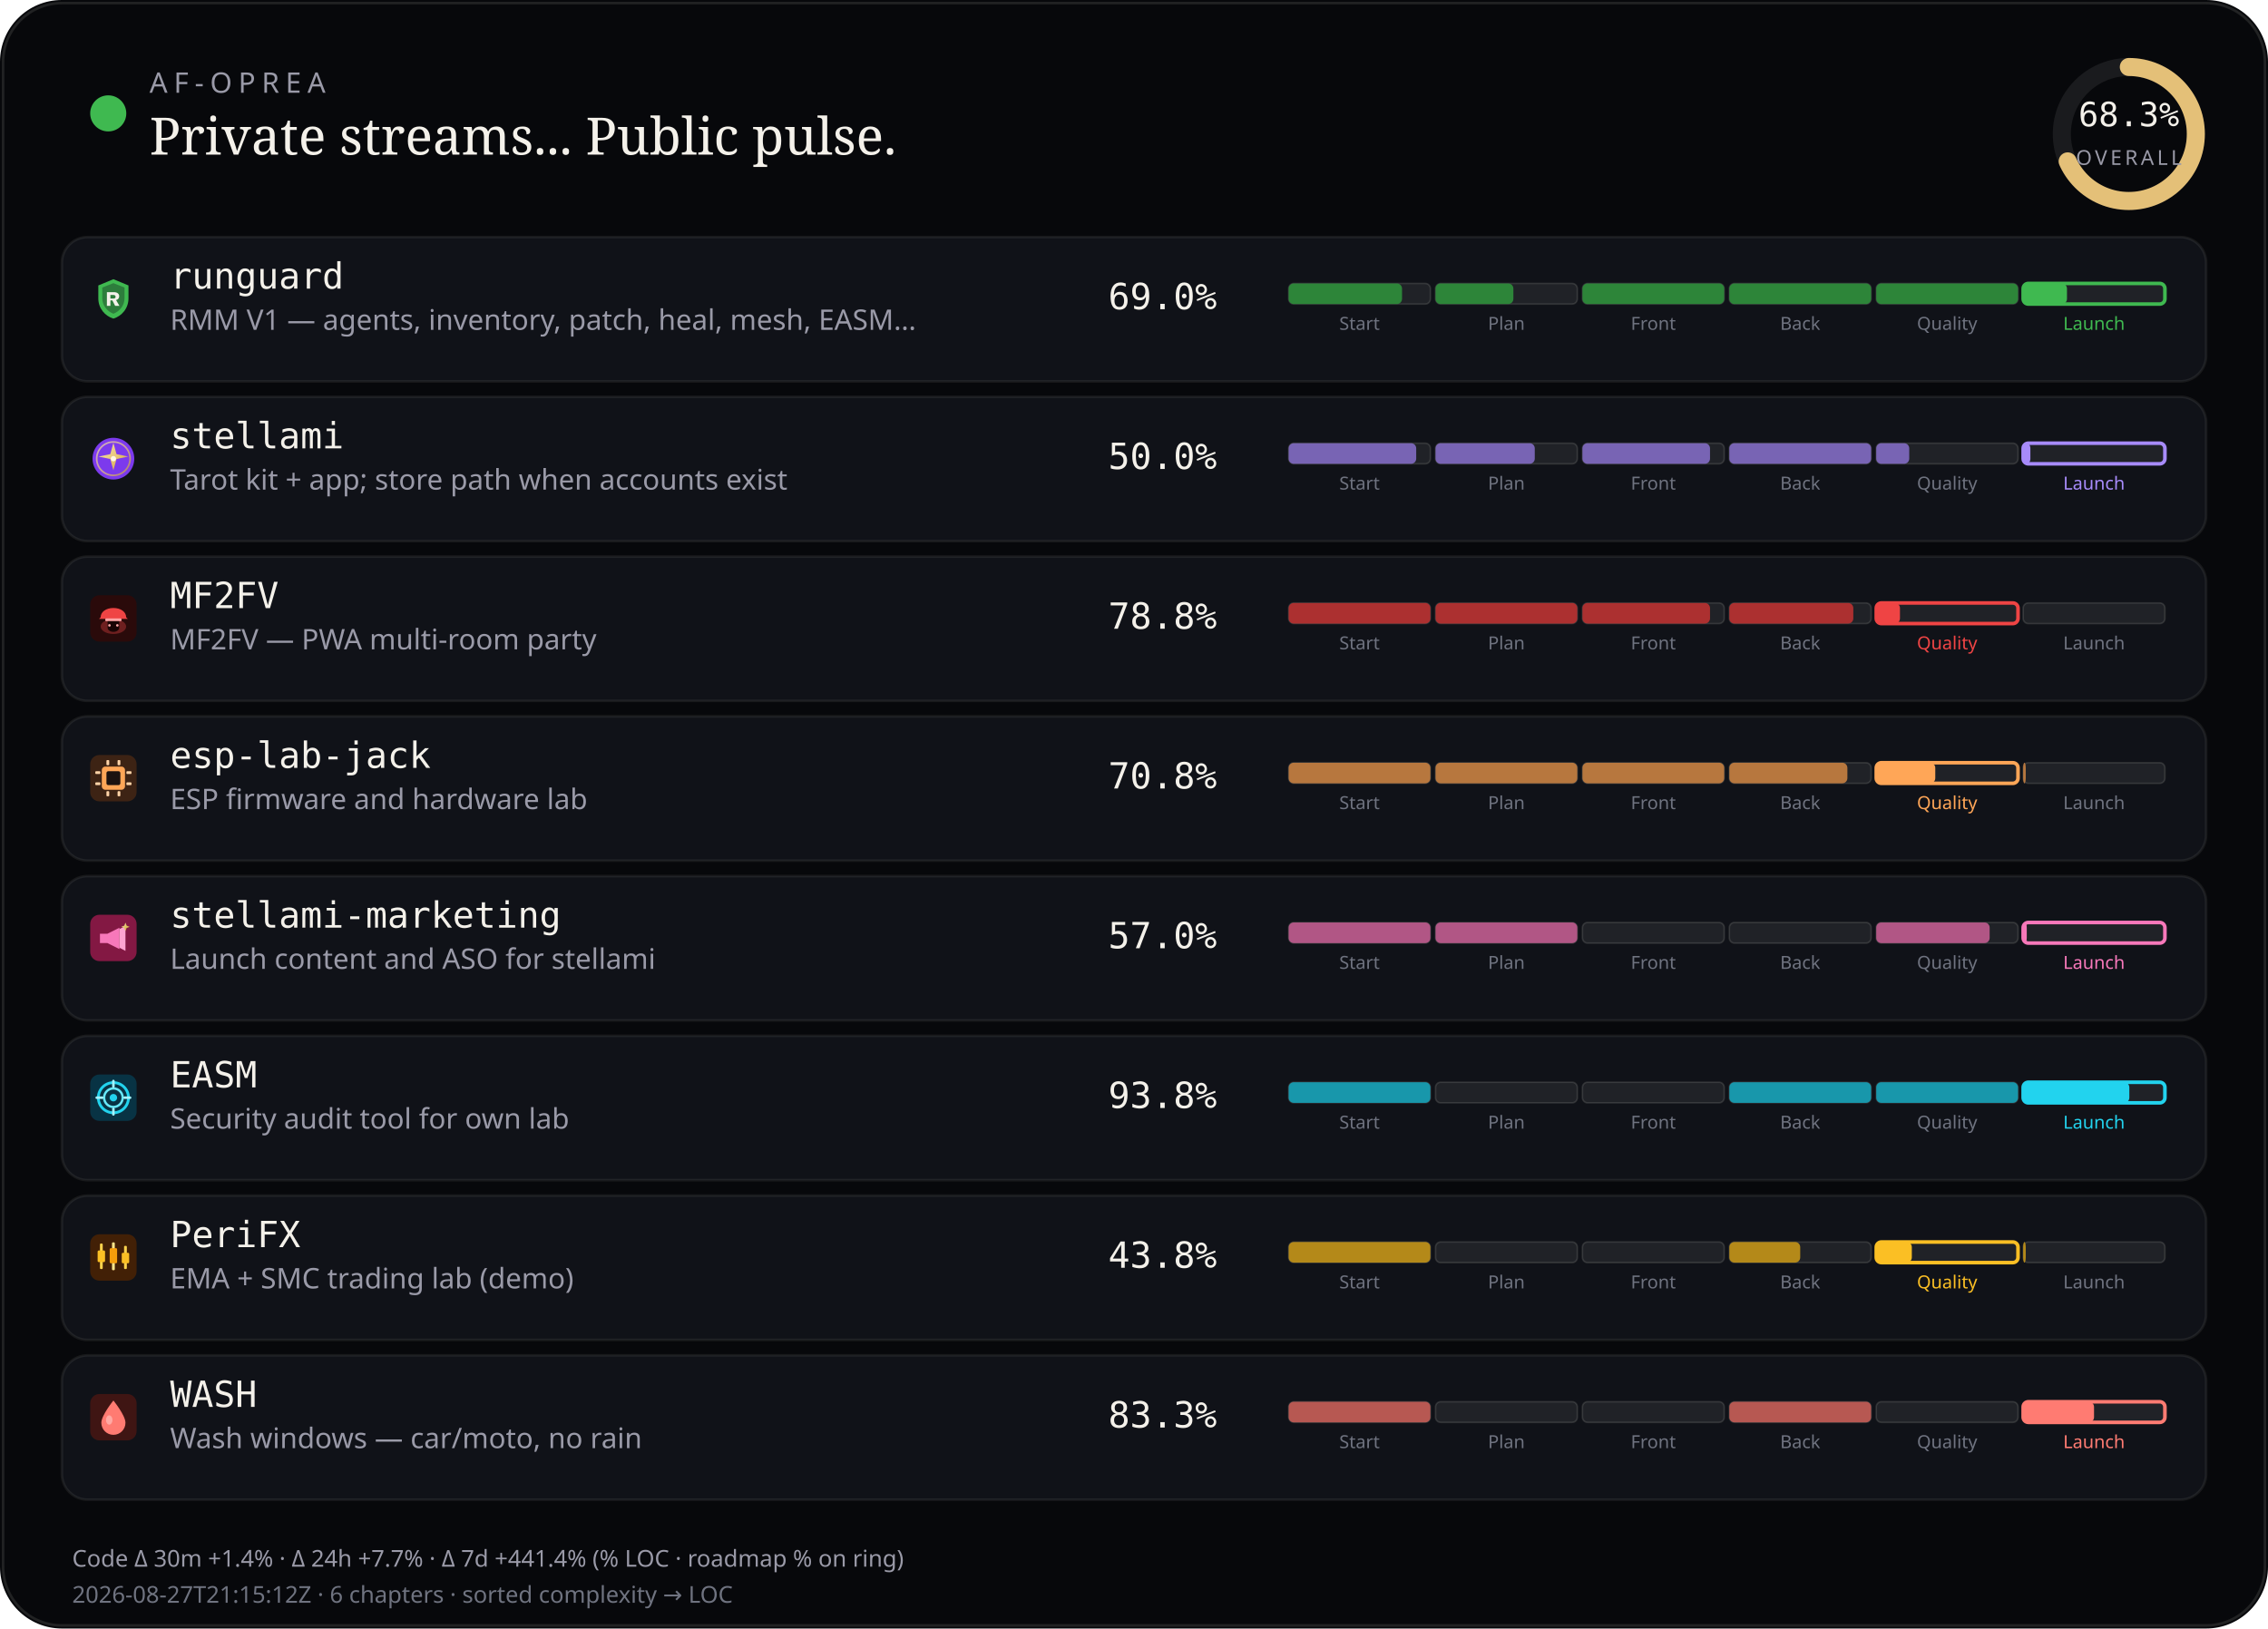
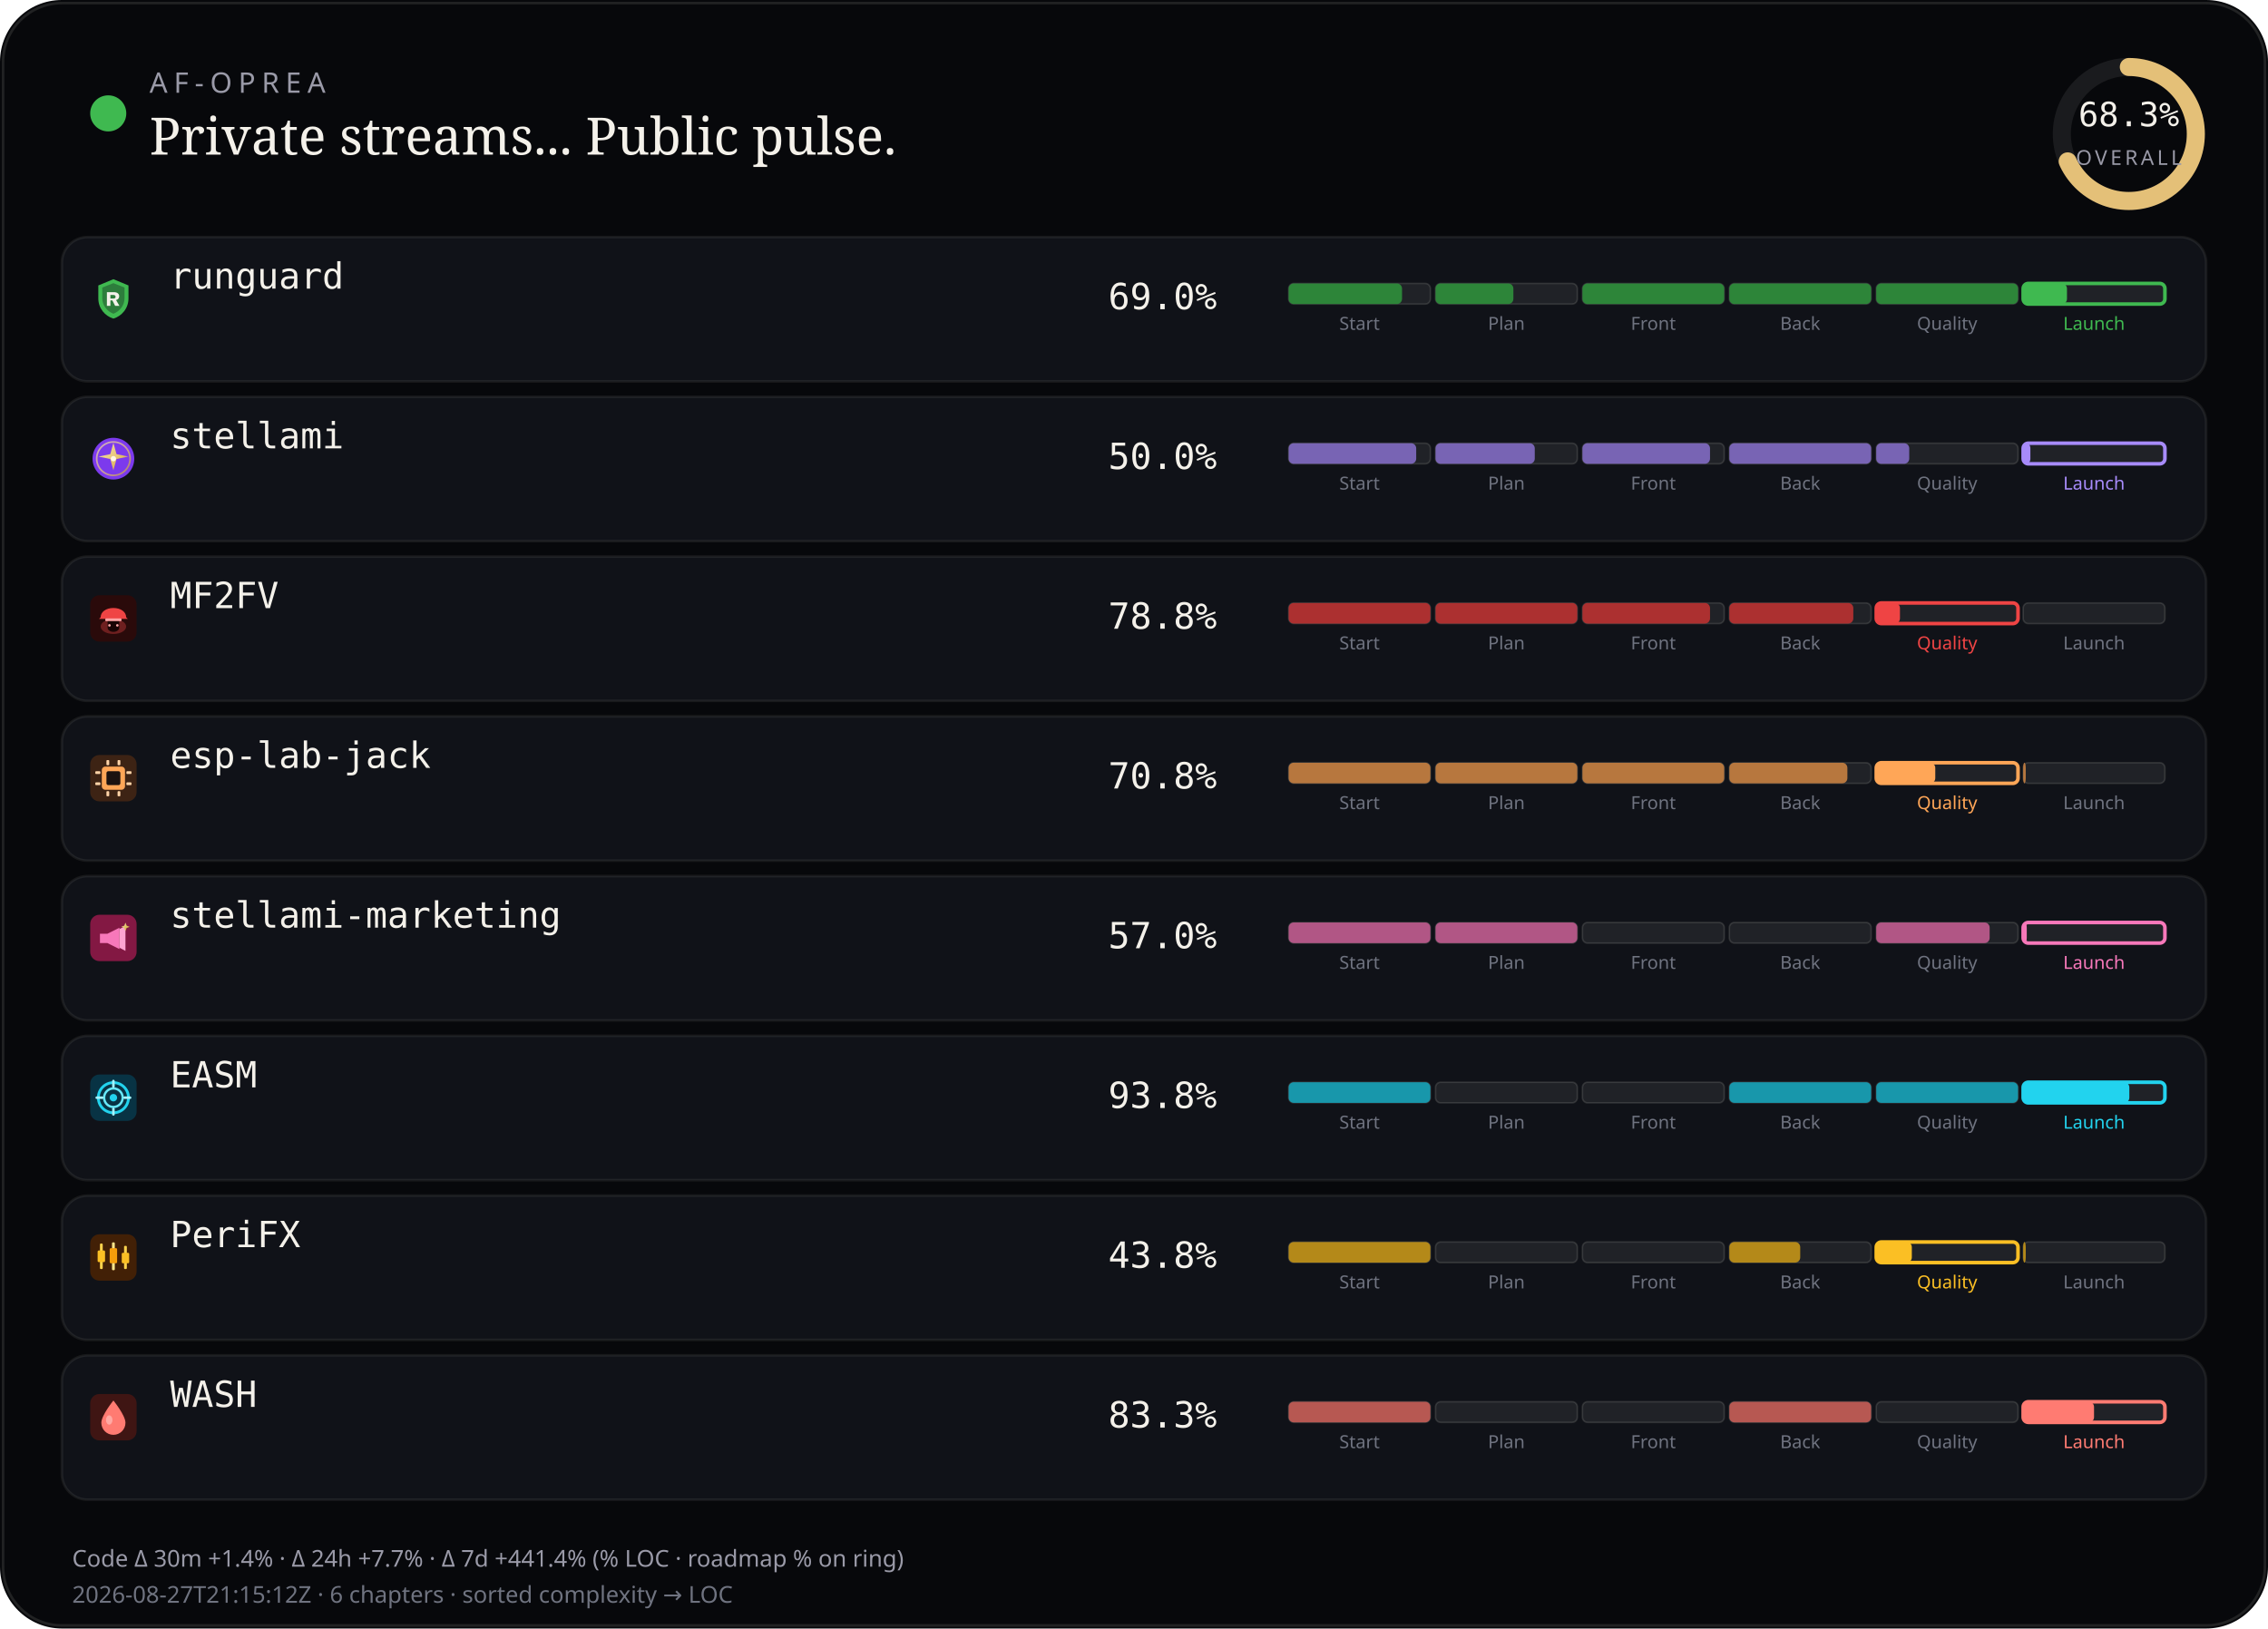
<svg xmlns="http://www.w3.org/2000/svg" viewBox="0 0 880 632" width="880" height="632" role="img" aria-label="AF-Oprea public work pulse">
  <rect width="880" height="632" rx="24" fill="#07080b" />
  <rect x="1.2" y="1.2" width="877.6" height="629.6" rx="22.8" fill="none" stroke="rgba(232,228,214,0.12)" />
  <circle cx="42" cy="44" r="7" fill="#3fb950" />
  <text x="58" y="36" fill="#9a9aa8" font-size="11" font-family="ui-sans-serif, system-ui, sans-serif" letter-spacing="2.4">AF-OPREA</text>
  <text x="58" y="60" fill="#f4f1ea" font-size="20" font-family="ui-serif, Georgia, serif">Private streams... Public pulse.</text>
  <g transform="translate(790,16)">
    <circle cx="36" cy="36" r="26" fill="none" stroke="rgba(255,255,255,0.08)" stroke-width="7" />
    <circle cx="36" cy="36" r="26" fill="none" stroke="#e4c078" stroke-width="7" stroke-linecap="round" stroke-dasharray="163.36" stroke-dashoffset="51.79" transform="rotate(-90 36 36)" />
    <text x="36" y="33" text-anchor="middle" fill="#f4f1ea" font-size="13" font-family="ui-monospace, monospace">68.3%</text>
    <text x="36" y="48" text-anchor="middle" fill="#9a9aa8" font-size="8" font-family="ui-sans-serif, system-ui, sans-serif" letter-spacing="1.2">OVERALL</text>
  </g>
  <rect x="24" y="92" width="832" height="56" rx="10" fill="#101218" stroke="rgba(232,228,214,0.08)" />
  <g id="stream_logo_runguard" class="stream_logo" data-stream="runguard" transform="translate(35.0,107.0) scale(0.9)" opacity="1.0">
    <path fill="#3fb950" d="M10 1.5 L16.5 4.2 V9.8 C16.5 14.1 13.6 17.4 10 18.5 C6.4 17.4 3.5 14.1 3.5 9.8 V4.2 Z" />
    <path fill="#0d1117" fill-opacity=".35" d="M10 3.2 L14.8 5.1 V9.7 C14.8 12.9 12.6 15.4 10 16.4 C7.4 15.4 5.2 12.9 5.2 9.7 V5.1 Z" />
    <path fill="#f4f1ea" d="M7.2 7.1h3.1c1.35 0 2.2.7 2.2 1.75 0 .85-.5 1.45-1.35 1.65L12.6 13h-1.85l-1.2-2.35H8.7V13H7.2V7.1zm1.5 1.2v1.55h1.35c.55 0 .9-.28.9-.75s-.35-.8-.9-.8H8.7z" />
  </g>
  <use class="stream_logo" data-stream="runguard" href="#stream_logo_runguard" x="35.0" y="107.0" width="18" height="18" opacity="0" />
  <text x="66" y="112" fill="#f4f1ea" font-size="14" font-family="ui-monospace, SFMono-Regular, monospace">runguard</text>
-   <text x="66" y="128" fill="#9a9aa8" font-size="11" font-family="ui-sans-serif, system-ui, sans-serif">RMM V1 — agents, inventory, patch, heal, mesh, EASM…</text>
  <text x="430" y="120" fill="#f4f1ea" font-size="14" font-family="ui-monospace, SFMono-Regular, monospace">69.0%</text>
  <rect x="500.0" y="110.0" width="55.0" height="8.0" rx="2" fill="rgba(255,255,255,0.07)" stroke="rgba(232,228,214,0.14)" stroke-width="0.6" />
  <rect x="500.0" y="110.0" width="44.0" height="8.0" rx="2" fill="#2d8539" />
  <text x="527.5" y="128.0" text-anchor="middle" fill="#6f7380" font-size="7" font-family="ui-sans-serif, system-ui, sans-serif">Start</text>
  <rect x="557.0" y="110.0" width="55.0" height="8.0" rx="2" fill="rgba(255,255,255,0.07)" stroke="rgba(232,228,214,0.14)" stroke-width="0.6" />
  <rect x="557.0" y="110.0" width="30.2" height="8.0" rx="2" fill="#2d8539" />
  <text x="584.5" y="128.0" text-anchor="middle" fill="#6f7380" font-size="7" font-family="ui-sans-serif, system-ui, sans-serif">Plan</text>
  <rect x="614.0" y="110.0" width="55.0" height="8.0" rx="2" fill="rgba(255,255,255,0.07)" stroke="rgba(232,228,214,0.14)" stroke-width="0.6" />
  <rect x="614.0" y="110.0" width="55.0" height="8.0" rx="2" fill="#2d8539" />
  <text x="641.5" y="128.0" text-anchor="middle" fill="#6f7380" font-size="7" font-family="ui-sans-serif, system-ui, sans-serif">Front</text>
  <rect x="671.0" y="110.0" width="55.0" height="8.0" rx="2" fill="rgba(255,255,255,0.07)" stroke="rgba(232,228,214,0.14)" stroke-width="0.6" />
  <rect x="671.0" y="110.0" width="55.0" height="8.0" rx="2" fill="#2d8539" />
  <text x="698.5" y="128.0" text-anchor="middle" fill="#6f7380" font-size="7" font-family="ui-sans-serif, system-ui, sans-serif">Back</text>
  <rect x="728.0" y="110.0" width="55.0" height="8.0" rx="2" fill="rgba(255,255,255,0.07)" stroke="rgba(232,228,214,0.14)" stroke-width="0.6" />
  <rect x="728.0" y="110.0" width="55.0" height="8.0" rx="2" fill="#2d8539" />
  <text x="755.5" y="128.0" text-anchor="middle" fill="#6f7380" font-size="7" font-family="ui-sans-serif, system-ui, sans-serif">Quality</text>
  <rect x="785.0" y="110.0" width="55.0" height="8.0" rx="2" fill="rgba(255,255,255,0.07)" stroke="#3fb950" stroke-width="1.4" />
  <rect x="785.0" y="110.0" width="17.0" height="8.0" rx="2" fill="#3fb950" />
  <text x="812.5" y="128.0" text-anchor="middle" fill="#3fb950" font-size="7" font-family="ui-sans-serif, system-ui, sans-serif">Launch</text>
  <rect x="24" y="154" width="832" height="56" rx="10" fill="#101218" stroke="rgba(232,228,214,0.08)" />
  <g id="stream_logo_stellami" class="stream_logo" data-stream="stellami" transform="translate(35.0,169.0) scale(0.9)" opacity="1.0">
    <defs>
      <linearGradient id="stream_logo_stellami-stellami-gold" x1="0%" y1="0%" x2="100%" y2="100%">
        <stop offset="0%" stop-color="#f5e6a8" />
        <stop offset="55%" stop-color="#e8c57a" />
        <stop offset="100%" stop-color="#c9a227" />
      </linearGradient>
    </defs>
    <circle cx="10" cy="10" r="9" fill="#7c3aed" />
    <circle cx="10" cy="10" r="7.2" fill="none" stroke="url(#stream_logo_stellami-stellami-gold)" stroke-width="0.7" opacity=".7" />
    <path fill="url(#stream_logo_stellami-stellami-gold)" d="M10 3.2 L11.35 8.05 L16.4 9.1 L11.35 10.15 L10 15 L8.65 10.15 L3.6 9.1 L8.65 8.05 Z" />
    <circle cx="10" cy="10" r="1.15" fill="#fff8e8" />
  </g>
  <use class="stream_logo" data-stream="stellami" href="#stream_logo_stellami" x="35.0" y="169.0" width="18" height="18" opacity="0" />
  <text x="66" y="174" fill="#f4f1ea" font-size="14" font-family="ui-monospace, SFMono-Regular, monospace">stellami</text>
-   <text x="66" y="190" fill="#9a9aa8" font-size="11" font-family="ui-sans-serif, system-ui, sans-serif">Tarot kit + app; store path when accounts exist</text>
  <text x="430" y="182" fill="#f4f1ea" font-size="14" font-family="ui-monospace, SFMono-Regular, monospace">50.0%</text>
  <rect x="500.0" y="172.0" width="55.0" height="8.0" rx="2" fill="rgba(255,255,255,0.07)" stroke="rgba(232,228,214,0.14)" stroke-width="0.6" />
  <rect x="500.0" y="172.0" width="49.5" height="8.0" rx="2" fill="#7864b4" />
  <text x="527.5" y="190.0" text-anchor="middle" fill="#6f7380" font-size="7" font-family="ui-sans-serif, system-ui, sans-serif">Start</text>
  <rect x="557.0" y="172.0" width="55.0" height="8.0" rx="2" fill="rgba(255,255,255,0.07)" stroke="rgba(232,228,214,0.14)" stroke-width="0.6" />
  <rect x="557.0" y="172.0" width="38.5" height="8.0" rx="2" fill="#7864b4" />
  <text x="584.5" y="190.0" text-anchor="middle" fill="#6f7380" font-size="7" font-family="ui-sans-serif, system-ui, sans-serif">Plan</text>
  <rect x="614.0" y="172.0" width="55.0" height="8.0" rx="2" fill="rgba(255,255,255,0.07)" stroke="rgba(232,228,214,0.14)" stroke-width="0.6" />
  <rect x="614.0" y="172.0" width="49.5" height="8.0" rx="2" fill="#7864b4" />
  <text x="641.5" y="190.0" text-anchor="middle" fill="#6f7380" font-size="7" font-family="ui-sans-serif, system-ui, sans-serif">Front</text>
  <rect x="671.0" y="172.0" width="55.0" height="8.0" rx="2" fill="rgba(255,255,255,0.07)" stroke="rgba(232,228,214,0.14)" stroke-width="0.6" />
  <rect x="671.0" y="172.0" width="55.0" height="8.0" rx="2" fill="#7864b4" />
  <text x="698.5" y="190.0" text-anchor="middle" fill="#6f7380" font-size="7" font-family="ui-sans-serif, system-ui, sans-serif">Back</text>
  <rect x="728.0" y="172.0" width="55.0" height="8.0" rx="2" fill="rgba(255,255,255,0.07)" stroke="rgba(232,228,214,0.14)" stroke-width="0.6" />
  <rect x="728.0" y="172.0" width="12.8" height="8.0" rx="2" fill="#7864b4" />
  <text x="755.5" y="190.0" text-anchor="middle" fill="#6f7380" font-size="7" font-family="ui-sans-serif, system-ui, sans-serif">Quality</text>
  <rect x="785.0" y="172.0" width="55.0" height="8.0" rx="2" fill="rgba(255,255,255,0.07)" stroke="#a78bfa" stroke-width="1.4" />
  <rect x="785.0" y="172.0" width="2.8" height="8.0" rx="2" fill="#a78bfa" />
  <text x="812.5" y="190.0" text-anchor="middle" fill="#a78bfa" font-size="7" font-family="ui-sans-serif, system-ui, sans-serif">Launch</text>
  <rect x="24" y="216" width="832" height="56" rx="10" fill="#101218" stroke="rgba(232,228,214,0.08)" />
  <g id="stream_logo_mf2fv" class="stream_logo" data-stream="mf2fv" transform="translate(35.0,231.0) scale(0.9)" opacity="1.0">
    <rect width="20" height="20" rx="4" fill="#2a0a0a" />
    <ellipse cx="10" cy="13.5" rx="5.5" ry="3.2" fill="#ef4444" opacity=".35" />
    <path fill="#ef4444" d="M4.5 9.5 C4.5 7.2 6.8 5.5 10 5.5 S15.5 7.2 15.5 9.5 L16.2 10.2 H3.8 Z" />
    <rect x="6.5" y="10" width="7" height="1.2" rx="0.4" fill="#fca5a5" />
    <path fill="#1a0505" d="M7.5 11.2 h5 v2.8 c0 1-1.1 1.8-2.5 1.8 s-2.5-.8-2.5-1.8 v-2.8z" />
    <circle cx="8.3" cy="13" r="0.55" fill="#fca5a5" />
    <circle cx="11.7" cy="13" r="0.55" fill="#fca5a5" />
  </g>
  <use class="stream_logo" data-stream="mf2fv" href="#stream_logo_mf2fv" x="35.0" y="231.0" width="18" height="18" opacity="0" />
  <text x="66" y="236" fill="#f4f1ea" font-size="14" font-family="ui-monospace, SFMono-Regular, monospace">MF2FV</text>
-   <text x="66" y="252" fill="#9a9aa8" font-size="11" font-family="ui-sans-serif, system-ui, sans-serif">MF2FV — PWA multi-room party</text>
  <text x="430" y="244" fill="#f4f1ea" font-size="14" font-family="ui-monospace, SFMono-Regular, monospace">78.8%</text>
  <rect x="500.0" y="234.0" width="55.0" height="8.0" rx="2" fill="rgba(255,255,255,0.07)" stroke="rgba(232,228,214,0.14)" stroke-width="0.6" />
  <rect x="500.0" y="234.0" width="55.0" height="8.0" rx="2" fill="#ac3030" />
  <text x="527.5" y="252.0" text-anchor="middle" fill="#6f7380" font-size="7" font-family="ui-sans-serif, system-ui, sans-serif">Start</text>
  <rect x="557.0" y="234.0" width="55.0" height="8.0" rx="2" fill="rgba(255,255,255,0.07)" stroke="rgba(232,228,214,0.14)" stroke-width="0.6" />
  <rect x="557.0" y="234.0" width="55.0" height="8.0" rx="2" fill="#ac3030" />
  <text x="584.5" y="252.0" text-anchor="middle" fill="#6f7380" font-size="7" font-family="ui-sans-serif, system-ui, sans-serif">Plan</text>
  <rect x="614.0" y="234.0" width="55.0" height="8.0" rx="2" fill="rgba(255,255,255,0.07)" stroke="rgba(232,228,214,0.14)" stroke-width="0.6" />
  <rect x="614.0" y="234.0" width="49.5" height="8.0" rx="2" fill="#ac3030" />
  <text x="641.5" y="252.0" text-anchor="middle" fill="#6f7380" font-size="7" font-family="ui-sans-serif, system-ui, sans-serif">Front</text>
  <rect x="671.0" y="234.0" width="55.0" height="8.0" rx="2" fill="rgba(255,255,255,0.07)" stroke="rgba(232,228,214,0.14)" stroke-width="0.6" />
  <rect x="671.0" y="234.0" width="48.1" height="8.0" rx="2" fill="#ac3030" />
  <text x="698.5" y="252.0" text-anchor="middle" fill="#6f7380" font-size="7" font-family="ui-sans-serif, system-ui, sans-serif">Back</text>
  <rect x="728.0" y="234.0" width="55.0" height="8.0" rx="2" fill="rgba(255,255,255,0.07)" stroke="#ef4444" stroke-width="1.4" />
  <rect x="728.0" y="234.0" width="9.2" height="8.0" rx="2" fill="#ef4444" />
  <text x="755.5" y="252.0" text-anchor="middle" fill="#ef4444" font-size="7" font-family="ui-sans-serif, system-ui, sans-serif">Quality</text>
  <rect x="785.0" y="234.0" width="55.0" height="8.0" rx="2" fill="rgba(255,255,255,0.07)" stroke="rgba(232,228,214,0.14)" stroke-width="0.6" />
  <text x="812.5" y="252.0" text-anchor="middle" fill="#6f7380" font-size="7" font-family="ui-sans-serif, system-ui, sans-serif">Launch</text>
  <rect x="24" y="278" width="832" height="56" rx="10" fill="#101218" stroke="rgba(232,228,214,0.08)" />
  <g id="stream_logo_esp-lab-jack" class="stream_logo" data-stream="esp-lab-jack" transform="translate(35.0,293.0) scale(0.9)" opacity="1.0">
    <rect width="20" height="20" rx="4" fill="#3d2314" />
    <rect x="5" y="5" width="10" height="10" rx="1.5" fill="#ffa657" />
    <rect x="7" y="7" width="6" height="6" rx="0.8" fill="#1c1210" />
    <rect x="2.2" y="7" width="2.2" height="1.2" rx="0.3" fill="#ffd4a8" />
    <rect x="2.2" y="11.8" width="2.2" height="1.2" rx="0.3" fill="#ffd4a8" />
    <rect x="15.6" y="7" width="2.2" height="1.2" rx="0.3" fill="#ffd4a8" />
    <rect x="15.6" y="11.8" width="2.2" height="1.2" rx="0.3" fill="#ffd4a8" />
    <rect x="7" y="2.2" width="1.2" height="2.2" rx="0.3" fill="#ffd4a8" />
    <rect x="11.8" y="2.2" width="1.2" height="2.2" rx="0.3" fill="#ffd4a8" />
    <rect x="7" y="15.6" width="1.2" height="2.2" rx="0.3" fill="#ffd4a8" />
    <rect x="11.8" y="15.6" width="1.2" height="2.2" rx="0.3" fill="#ffd4a8" />
  </g>
  <use class="stream_logo" data-stream="esp-lab-jack" href="#stream_logo_esp-lab-jack" x="35.0" y="293.0" width="18" height="18" opacity="0" />
  <text x="66" y="298" fill="#f4f1ea" font-size="14" font-family="ui-monospace, SFMono-Regular, monospace">esp-lab-jack</text>
-   <text x="66" y="314" fill="#9a9aa8" font-size="11" font-family="ui-sans-serif, system-ui, sans-serif">ESP firmware and hardware lab</text>
  <text x="430" y="306" fill="#f4f1ea" font-size="14" font-family="ui-monospace, SFMono-Regular, monospace">70.8%</text>
  <rect x="500.0" y="296.0" width="55.0" height="8.0" rx="2" fill="rgba(255,255,255,0.07)" stroke="rgba(232,228,214,0.14)" stroke-width="0.6" />
  <rect x="500.0" y="296.0" width="55.0" height="8.0" rx="2" fill="#b7773e" />
  <text x="527.5" y="314.0" text-anchor="middle" fill="#6f7380" font-size="7" font-family="ui-sans-serif, system-ui, sans-serif">Start</text>
  <rect x="557.0" y="296.0" width="55.0" height="8.0" rx="2" fill="rgba(255,255,255,0.07)" stroke="rgba(232,228,214,0.14)" stroke-width="0.6" />
  <rect x="557.0" y="296.0" width="55.0" height="8.0" rx="2" fill="#b7773e" />
  <text x="584.5" y="314.0" text-anchor="middle" fill="#6f7380" font-size="7" font-family="ui-sans-serif, system-ui, sans-serif">Plan</text>
  <rect x="614.0" y="296.0" width="55.0" height="8.0" rx="2" fill="rgba(255,255,255,0.07)" stroke="rgba(232,228,214,0.14)" stroke-width="0.6" />
  <rect x="614.0" y="296.0" width="55.0" height="8.0" rx="2" fill="#b7773e" />
  <text x="641.5" y="314.0" text-anchor="middle" fill="#6f7380" font-size="7" font-family="ui-sans-serif, system-ui, sans-serif">Front</text>
  <rect x="671.0" y="296.0" width="55.0" height="8.0" rx="2" fill="rgba(255,255,255,0.07)" stroke="rgba(232,228,214,0.14)" stroke-width="0.6" />
  <rect x="671.0" y="296.0" width="45.8" height="8.0" rx="2" fill="#b7773e" />
  <text x="698.5" y="314.0" text-anchor="middle" fill="#6f7380" font-size="7" font-family="ui-sans-serif, system-ui, sans-serif">Back</text>
  <rect x="728.0" y="296.0" width="55.0" height="8.0" rx="2" fill="rgba(255,255,255,0.07)" stroke="#ffa657" stroke-width="1.4" />
  <rect x="728.0" y="296.0" width="22.9" height="8.0" rx="2" fill="#ffa657" />
  <text x="755.5" y="314.0" text-anchor="middle" fill="#ffa657" font-size="7" font-family="ui-sans-serif, system-ui, sans-serif">Quality</text>
  <rect x="785.0" y="296.0" width="55.0" height="8.0" rx="2" fill="rgba(255,255,255,0.07)" stroke="rgba(232,228,214,0.14)" stroke-width="0.6" />
  <rect x="785.0" y="296.0" width="1.0" height="8.0" rx="2" fill="#b7773e" />
  <text x="812.5" y="314.0" text-anchor="middle" fill="#6f7380" font-size="7" font-family="ui-sans-serif, system-ui, sans-serif">Launch</text>
  <rect x="24" y="340" width="832" height="56" rx="10" fill="#101218" stroke="rgba(232,228,214,0.08)" />
  <g id="stream_logo_stellami-marketing" class="stream_logo" data-stream="stellami-marketing" transform="translate(35.0,355.0) scale(0.9)" opacity="1.0">
    <defs>
      <linearGradient id="stream_logo_stellami-marketing-smkt-gold" x1="0%" y1="0%" x2="100%" y2="100%">
        <stop offset="0%" stop-color="#f5e6a8" />
        <stop offset="100%" stop-color="#c9a227" />
      </linearGradient>
    </defs>
    <rect width="20" height="20" rx="4" fill="#831843" />
    <path fill="#f778ba" d="M4.2 8.2h3.2l5.2-2.6v9.2l-5.2-2.6H4.2z" />
    <path fill="#fda4d0" d="M12.6 6.2l2.6-1.4v10.8l-2.6-1.4z" />
    <path fill="url(#stream_logo_stellami-marketing-smkt-gold)" d="M15.2 3.4 L15.7 4.7 L17 5.2 L15.7 5.7 L15.2 7 L14.7 5.7 L13.4 5.2 L14.7 4.7 Z" />
  </g>
  <use class="stream_logo" data-stream="stellami-marketing" href="#stream_logo_stellami-marketing" x="35.0" y="355.0" width="18" height="18" opacity="0" />
  <text x="66" y="360" fill="#f4f1ea" font-size="14" font-family="ui-monospace, SFMono-Regular, monospace">stellami-marketing</text>
-   <text x="66" y="376" fill="#9a9aa8" font-size="11" font-family="ui-sans-serif, system-ui, sans-serif">Launch content and ASO for stellami</text>
  <text x="430" y="368" fill="#f4f1ea" font-size="14" font-family="ui-monospace, SFMono-Regular, monospace">57.0%</text>
  <rect x="500.0" y="358.0" width="55.0" height="8.0" rx="2" fill="rgba(255,255,255,0.07)" stroke="rgba(232,228,214,0.14)" stroke-width="0.6" />
  <rect x="500.0" y="358.0" width="55.0" height="8.0" rx="2" fill="#b15685" />
  <text x="527.5" y="376.0" text-anchor="middle" fill="#6f7380" font-size="7" font-family="ui-sans-serif, system-ui, sans-serif">Start</text>
  <rect x="557.0" y="358.0" width="55.0" height="8.0" rx="2" fill="rgba(255,255,255,0.07)" stroke="rgba(232,228,214,0.14)" stroke-width="0.6" />
  <rect x="557.0" y="358.0" width="55.0" height="8.0" rx="2" fill="#b15685" />
  <text x="584.5" y="376.0" text-anchor="middle" fill="#6f7380" font-size="7" font-family="ui-sans-serif, system-ui, sans-serif">Plan</text>
  <rect x="614.0" y="358.0" width="55.0" height="8.0" rx="2" fill="rgba(255,255,255,0.07)" stroke="rgba(232,228,214,0.14)" stroke-width="0.6" />
  <text x="641.5" y="376.0" text-anchor="middle" fill="#6f7380" font-size="7" font-family="ui-sans-serif, system-ui, sans-serif">Front</text>
  <rect x="671.0" y="358.0" width="55.0" height="8.0" rx="2" fill="rgba(255,255,255,0.07)" stroke="rgba(232,228,214,0.14)" stroke-width="0.6" />
  <text x="698.5" y="376.0" text-anchor="middle" fill="#6f7380" font-size="7" font-family="ui-sans-serif, system-ui, sans-serif">Back</text>
  <rect x="728.0" y="358.0" width="55.0" height="8.0" rx="2" fill="rgba(255,255,255,0.07)" stroke="rgba(232,228,214,0.14)" stroke-width="0.6" />
  <rect x="728.0" y="358.0" width="44.0" height="8.0" rx="2" fill="#b15685" />
  <text x="755.5" y="376.0" text-anchor="middle" fill="#6f7380" font-size="7" font-family="ui-sans-serif, system-ui, sans-serif">Quality</text>
  <rect x="785.0" y="358.0" width="55.0" height="8.0" rx="2" fill="rgba(255,255,255,0.07)" stroke="#f778ba" stroke-width="1.4" />
  <rect x="785.0" y="358.0" width="1.4" height="8.0" rx="2" fill="#f778ba" />
  <text x="812.5" y="376.0" text-anchor="middle" fill="#f778ba" font-size="7" font-family="ui-sans-serif, system-ui, sans-serif">Launch</text>
  <rect x="24" y="402" width="832" height="56" rx="10" fill="#101218" stroke="rgba(232,228,214,0.08)" />
  <g id="stream_logo_easm" class="stream_logo" data-stream="easm" transform="translate(35.0,417.0) scale(0.9)" opacity="1.0">
    <rect width="20" height="20" rx="4" fill="#083344" />
    <circle cx="10" cy="10" r="6.5" fill="none" stroke="#22d3ee" stroke-width="1.2" />
    <circle cx="10" cy="10" r="4" fill="none" stroke="#67e8f9" stroke-width="1" />
    <circle cx="10" cy="10" r="1.6" fill="#22d3ee" />
    <path d="M10 2.8 V5.2 M10 14.8 V17.2 M2.8 10 H5.2 M14.8 10 H17.2" stroke="#a5f3fc" stroke-width="1.1" stroke-linecap="round" />
  </g>
  <use class="stream_logo" data-stream="easm" href="#stream_logo_easm" x="35.0" y="417.0" width="18" height="18" opacity="0" />
  <text x="66" y="422" fill="#f4f1ea" font-size="14" font-family="ui-monospace, SFMono-Regular, monospace">EASM</text>
-   <text x="66" y="438" fill="#9a9aa8" font-size="11" font-family="ui-sans-serif, system-ui, sans-serif">Security audit tool for own lab</text>
  <text x="430" y="430" fill="#f4f1ea" font-size="14" font-family="ui-monospace, SFMono-Regular, monospace">93.8%</text>
  <rect x="500.0" y="420.0" width="55.0" height="8.0" rx="2" fill="rgba(255,255,255,0.07)" stroke="rgba(232,228,214,0.14)" stroke-width="0.6" />
  <rect x="500.0" y="420.0" width="55.0" height="8.0" rx="2" fill="#1897ab" />
  <text x="527.5" y="438.0" text-anchor="middle" fill="#6f7380" font-size="7" font-family="ui-sans-serif, system-ui, sans-serif">Start</text>
  <rect x="557.0" y="420.0" width="55.0" height="8.0" rx="2" fill="rgba(255,255,255,0.07)" stroke="rgba(232,228,214,0.14)" stroke-width="0.6" />
  <text x="584.5" y="438.0" text-anchor="middle" fill="#6f7380" font-size="7" font-family="ui-sans-serif, system-ui, sans-serif">Plan</text>
  <rect x="614.0" y="420.0" width="55.0" height="8.0" rx="2" fill="rgba(255,255,255,0.07)" stroke="rgba(232,228,214,0.14)" stroke-width="0.6" />
  <text x="641.5" y="438.0" text-anchor="middle" fill="#6f7380" font-size="7" font-family="ui-sans-serif, system-ui, sans-serif">Front</text>
  <rect x="671.0" y="420.0" width="55.0" height="8.0" rx="2" fill="rgba(255,255,255,0.07)" stroke="rgba(232,228,214,0.14)" stroke-width="0.6" />
  <rect x="671.0" y="420.0" width="55.0" height="8.0" rx="2" fill="#1897ab" />
  <text x="698.5" y="438.0" text-anchor="middle" fill="#6f7380" font-size="7" font-family="ui-sans-serif, system-ui, sans-serif">Back</text>
  <rect x="728.0" y="420.0" width="55.0" height="8.0" rx="2" fill="rgba(255,255,255,0.07)" stroke="rgba(232,228,214,0.14)" stroke-width="0.6" />
  <rect x="728.0" y="420.0" width="55.0" height="8.0" rx="2" fill="#1897ab" />
  <text x="755.5" y="438.0" text-anchor="middle" fill="#6f7380" font-size="7" font-family="ui-sans-serif, system-ui, sans-serif">Quality</text>
  <rect x="785.0" y="420.0" width="55.0" height="8.0" rx="2" fill="rgba(255,255,255,0.07)" stroke="#22d3ee" stroke-width="1.4" />
  <rect x="785.0" y="420.0" width="41.2" height="8.0" rx="2" fill="#22d3ee" />
  <text x="812.5" y="438.0" text-anchor="middle" fill="#22d3ee" font-size="7" font-family="ui-sans-serif, system-ui, sans-serif">Launch</text>
  <rect x="24" y="464" width="832" height="56" rx="10" fill="#101218" stroke="rgba(232,228,214,0.08)" />
  <g id="stream_logo_peri" class="stream_logo" data-stream="peri" transform="translate(35.0,479.0) scale(0.9)" opacity="1.0">
    <rect width="20" height="20" rx="4" fill="#422006" />
    <rect x="4.2" y="4" width="1.2" height="11" rx="0.4" fill="#fcd34d" />
    <rect x="3.2" y="7" width="3.2" height="5" rx="0.5" fill="#fbbf24" />
    <rect x="9.4" y="3.5" width="1.2" height="12" rx="0.4" fill="#fde68a" />
    <rect x="8.4" y="6" width="3.2" height="6.5" rx="0.5" fill="#f59e0b" />
    <rect x="14.6" y="5" width="1.2" height="10" rx="0.4" fill="#fcd34d" />
    <rect x="13.6" y="8" width="3.2" height="4.5" rx="0.5" fill="#fbbf24" />
  </g>
  <use class="stream_logo" data-stream="peri" href="#stream_logo_peri" x="35.0" y="479.0" width="18" height="18" opacity="0" />
  <text x="66" y="484" fill="#f4f1ea" font-size="14" font-family="ui-monospace, SFMono-Regular, monospace">PeriFX</text>
-   <text x="66" y="500" fill="#9a9aa8" font-size="11" font-family="ui-sans-serif, system-ui, sans-serif">EMA + SMC trading lab (demo)</text>
  <text x="430" y="492" fill="#f4f1ea" font-size="14" font-family="ui-monospace, SFMono-Regular, monospace">43.8%</text>
  <rect x="500.0" y="482.0" width="55.0" height="8.0" rx="2" fill="rgba(255,255,255,0.07)" stroke="rgba(232,228,214,0.14)" stroke-width="0.6" />
  <rect x="500.0" y="482.0" width="55.0" height="8.0" rx="2" fill="#b48919" />
  <text x="527.5" y="500.0" text-anchor="middle" fill="#6f7380" font-size="7" font-family="ui-sans-serif, system-ui, sans-serif">Start</text>
  <rect x="557.0" y="482.0" width="55.0" height="8.0" rx="2" fill="rgba(255,255,255,0.07)" stroke="rgba(232,228,214,0.14)" stroke-width="0.6" />
  <text x="584.5" y="500.0" text-anchor="middle" fill="#6f7380" font-size="7" font-family="ui-sans-serif, system-ui, sans-serif">Plan</text>
  <rect x="614.0" y="482.0" width="55.0" height="8.0" rx="2" fill="rgba(255,255,255,0.07)" stroke="rgba(232,228,214,0.14)" stroke-width="0.6" />
  <text x="641.5" y="500.0" text-anchor="middle" fill="#6f7380" font-size="7" font-family="ui-sans-serif, system-ui, sans-serif">Front</text>
  <rect x="671.0" y="482.0" width="55.0" height="8.0" rx="2" fill="rgba(255,255,255,0.07)" stroke="rgba(232,228,214,0.14)" stroke-width="0.6" />
  <rect x="671.0" y="482.0" width="27.5" height="8.0" rx="2" fill="#b48919" />
  <text x="698.5" y="500.0" text-anchor="middle" fill="#6f7380" font-size="7" font-family="ui-sans-serif, system-ui, sans-serif">Back</text>
  <rect x="728.0" y="482.0" width="55.0" height="8.0" rx="2" fill="rgba(255,255,255,0.07)" stroke="#fbbf24" stroke-width="1.4" />
  <rect x="728.0" y="482.0" width="13.8" height="8.0" rx="2" fill="#fbbf24" />
  <text x="755.5" y="500.0" text-anchor="middle" fill="#fbbf24" font-size="7" font-family="ui-sans-serif, system-ui, sans-serif">Quality</text>
  <rect x="785.0" y="482.0" width="55.0" height="8.0" rx="2" fill="rgba(255,255,255,0.07)" stroke="rgba(232,228,214,0.14)" stroke-width="0.6" />
  <rect x="785.0" y="482.0" width="1.0" height="8.0" rx="2" fill="#b48919" />
  <text x="812.5" y="500.0" text-anchor="middle" fill="#6f7380" font-size="7" font-family="ui-sans-serif, system-ui, sans-serif">Launch</text>
  <rect x="24" y="526" width="832" height="56" rx="10" fill="#101218" stroke="rgba(232,228,214,0.08)" />
  <g id="stream_logo_wash" class="stream_logo" data-stream="wash" transform="translate(35.0,541.0) scale(0.9)" opacity="1.0">
    <rect width="20" height="20" rx="4" fill="#3f1513" />
    <path fill="#ff7b72" d="M10 2.8 C10 2.8 15.2 9.2 15.2 12.4 A5.2 5.2 0 0 1 4.8 12.4 C4.8 9.2 10 2.8 10 2.8 Z" />
    <ellipse cx="8.2" cy="11.2" rx="1.4" ry="2" fill="#ffd0cc" opacity=".55" />
  </g>
  <use class="stream_logo" data-stream="wash" href="#stream_logo_wash" x="35.0" y="541.0" width="18" height="18" opacity="0" />
  <text x="66" y="546" fill="#f4f1ea" font-size="14" font-family="ui-monospace, SFMono-Regular, monospace">WASH</text>
-   <text x="66" y="562" fill="#9a9aa8" font-size="11" font-family="ui-sans-serif, system-ui, sans-serif">Wash windows — car/moto, no rain</text>
  <text x="430" y="554" fill="#f4f1ea" font-size="14" font-family="ui-monospace, SFMono-Regular, monospace">83.3%</text>
  <rect x="500.0" y="544.0" width="55.0" height="8.0" rx="2" fill="rgba(255,255,255,0.07)" stroke="rgba(232,228,214,0.14)" stroke-width="0.6" />
  <rect x="500.0" y="544.0" width="55.0" height="8.0" rx="2" fill="#b75852" />
  <text x="527.5" y="562.0" text-anchor="middle" fill="#6f7380" font-size="7" font-family="ui-sans-serif, system-ui, sans-serif">Start</text>
  <rect x="557.0" y="544.0" width="55.0" height="8.0" rx="2" fill="rgba(255,255,255,0.07)" stroke="rgba(232,228,214,0.14)" stroke-width="0.6" />
  <text x="584.5" y="562.0" text-anchor="middle" fill="#6f7380" font-size="7" font-family="ui-sans-serif, system-ui, sans-serif">Plan</text>
  <rect x="614.0" y="544.0" width="55.0" height="8.0" rx="2" fill="rgba(255,255,255,0.07)" stroke="rgba(232,228,214,0.14)" stroke-width="0.6" />
  <text x="641.5" y="562.0" text-anchor="middle" fill="#6f7380" font-size="7" font-family="ui-sans-serif, system-ui, sans-serif">Front</text>
  <rect x="671.0" y="544.0" width="55.0" height="8.0" rx="2" fill="rgba(255,255,255,0.07)" stroke="rgba(232,228,214,0.14)" stroke-width="0.6" />
  <rect x="671.0" y="544.0" width="55.0" height="8.0" rx="2" fill="#b75852" />
  <text x="698.5" y="562.0" text-anchor="middle" fill="#6f7380" font-size="7" font-family="ui-sans-serif, system-ui, sans-serif">Back</text>
  <rect x="728.0" y="544.0" width="55.0" height="8.0" rx="2" fill="rgba(255,255,255,0.07)" stroke="rgba(232,228,214,0.14)" stroke-width="0.6" />
  <text x="755.5" y="562.0" text-anchor="middle" fill="#6f7380" font-size="7" font-family="ui-sans-serif, system-ui, sans-serif">Quality</text>
  <rect x="785.0" y="544.0" width="55.0" height="8.0" rx="2" fill="rgba(255,255,255,0.07)" stroke="#ff7b72" stroke-width="1.4" />
  <rect x="785.0" y="544.0" width="27.5" height="8.0" rx="2" fill="#ff7b72" />
  <text x="812.5" y="562.0" text-anchor="middle" fill="#ff7b72" font-size="7" font-family="ui-sans-serif, system-ui, sans-serif">Launch</text>
  <text x="28" y="608" fill="#9a9aa8" font-size="9" font-family="ui-sans-serif, system-ui, sans-serif">Code Δ 30m +1.4% · Δ 24h +7.7% · Δ 7d +441.4% (% LOC · roadmap % on ring)</text>
  <text x="28" y="622" fill="#6f7380" font-size="9" font-family="ui-sans-serif, system-ui, sans-serif">2026-08-27T21:15:12Z · 6 chapters · sorted complexity → LOC</text>
</svg>
